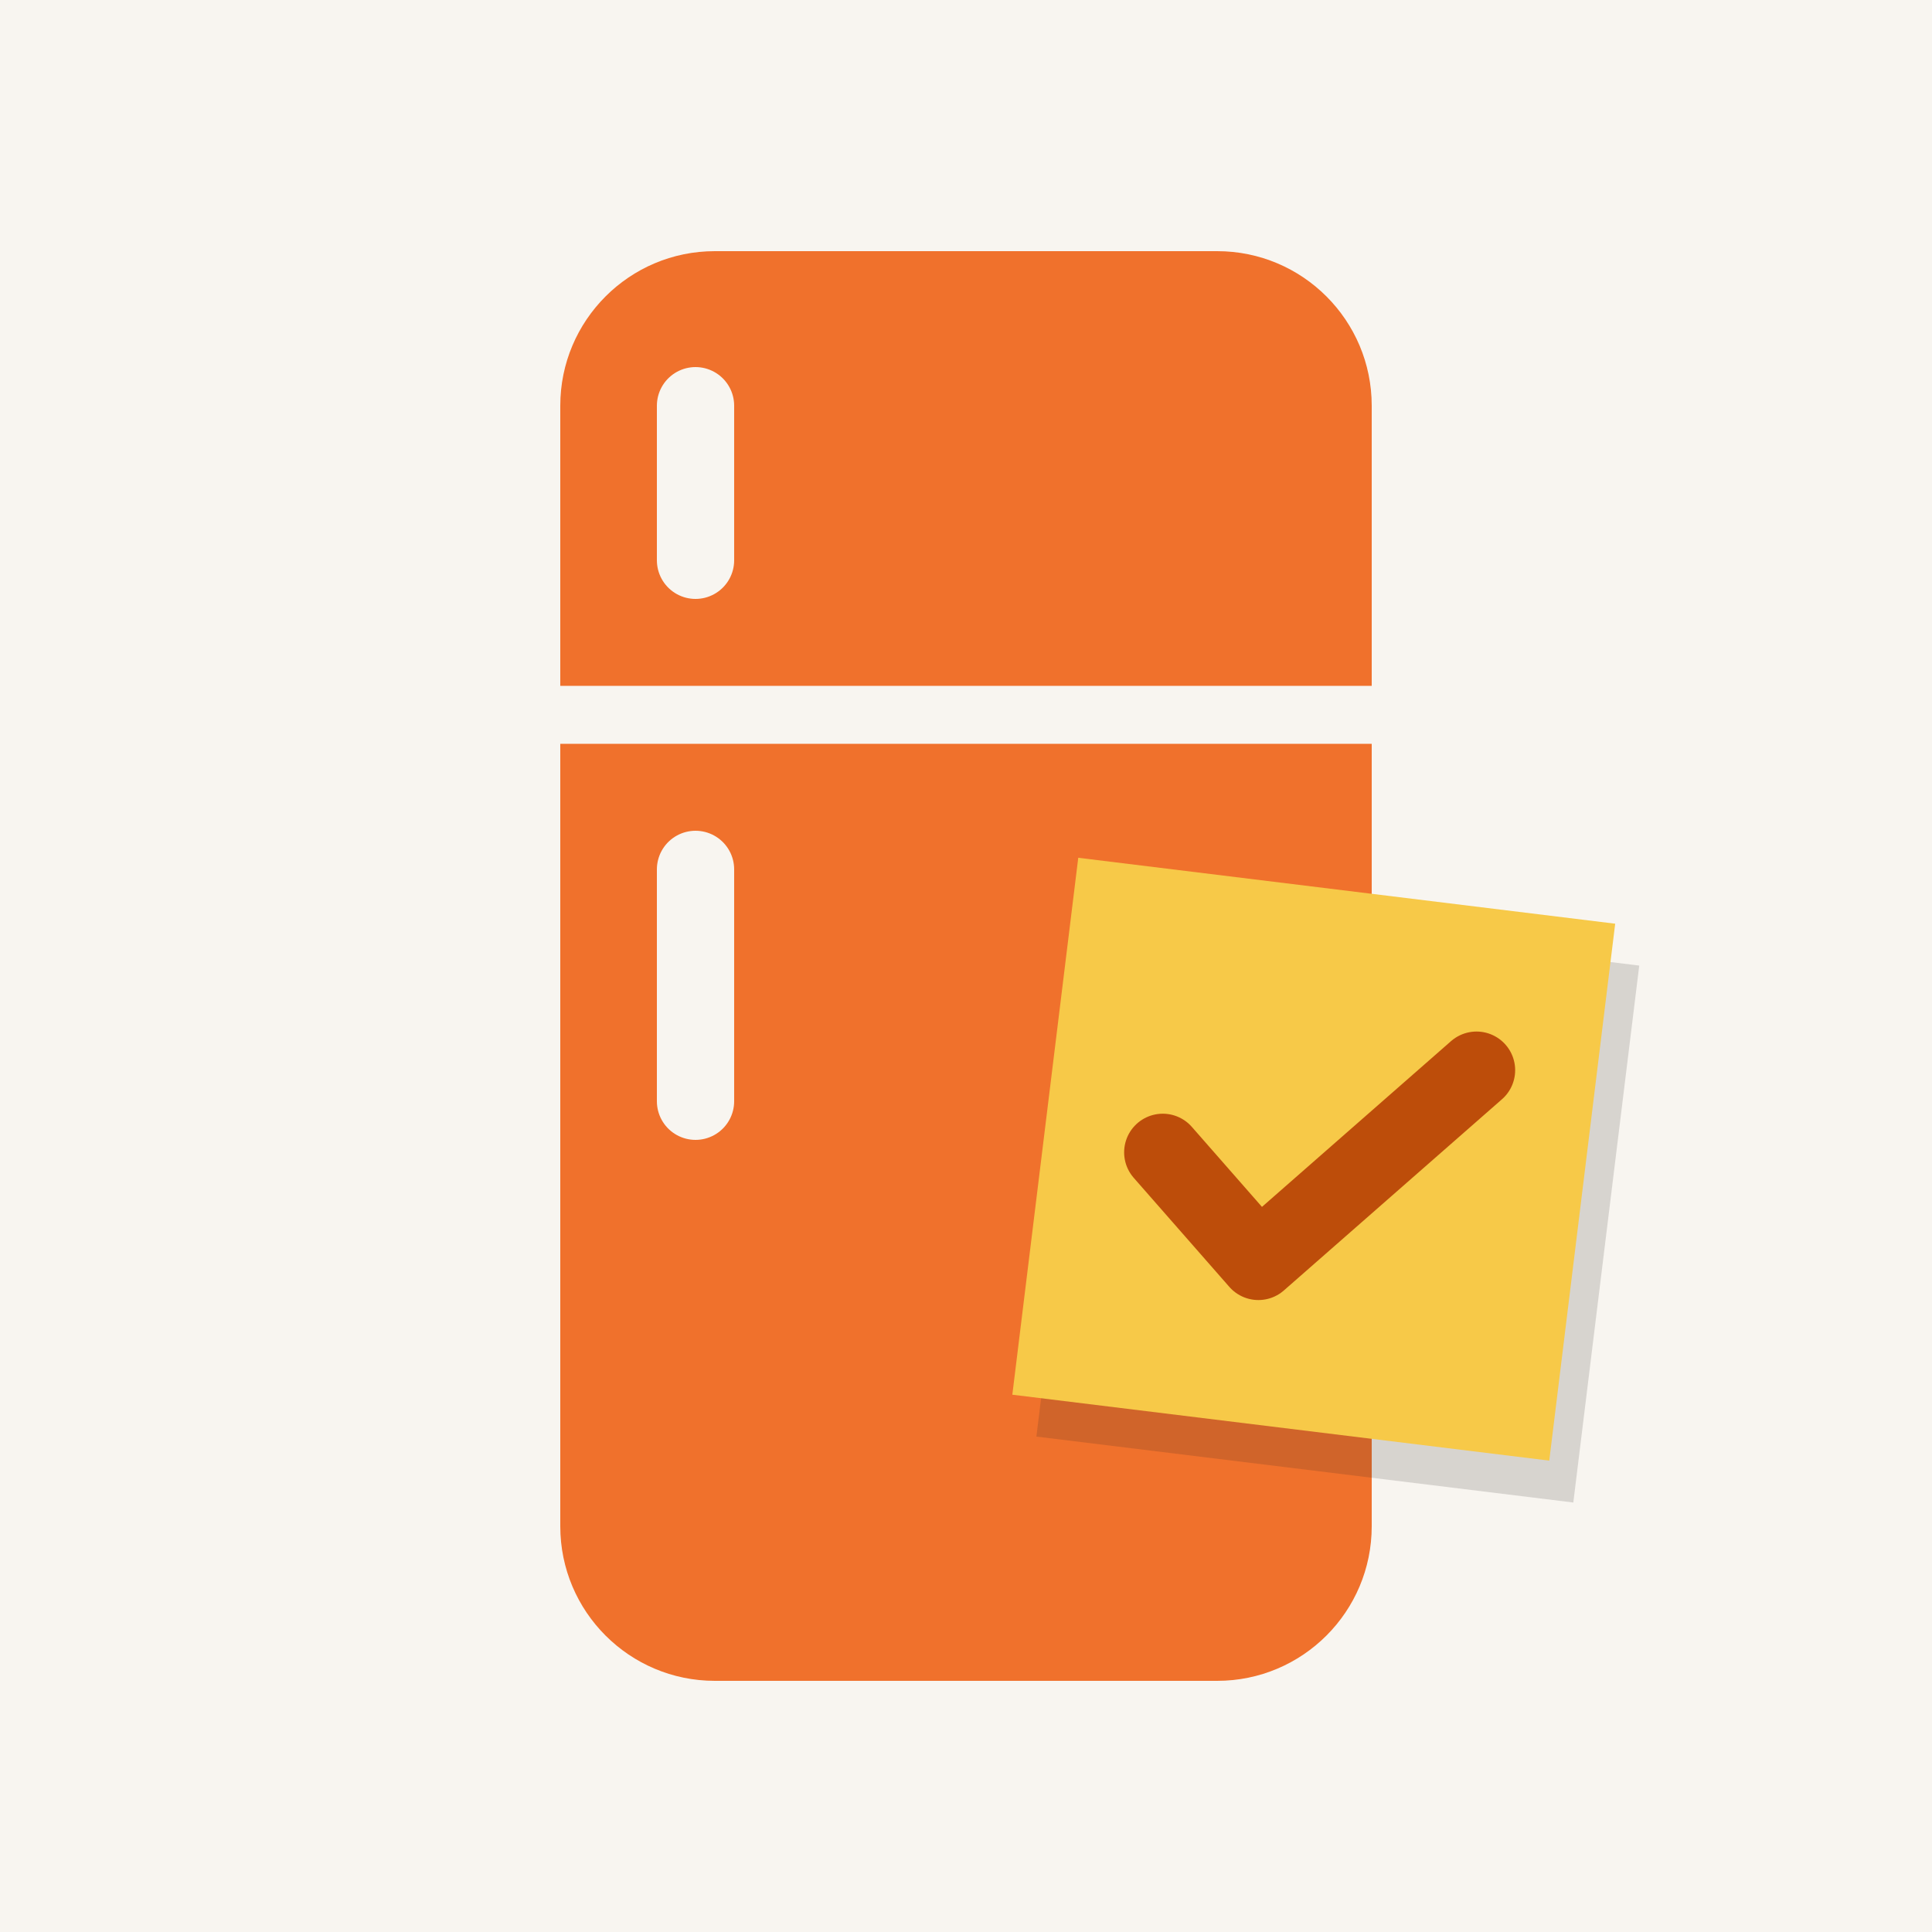
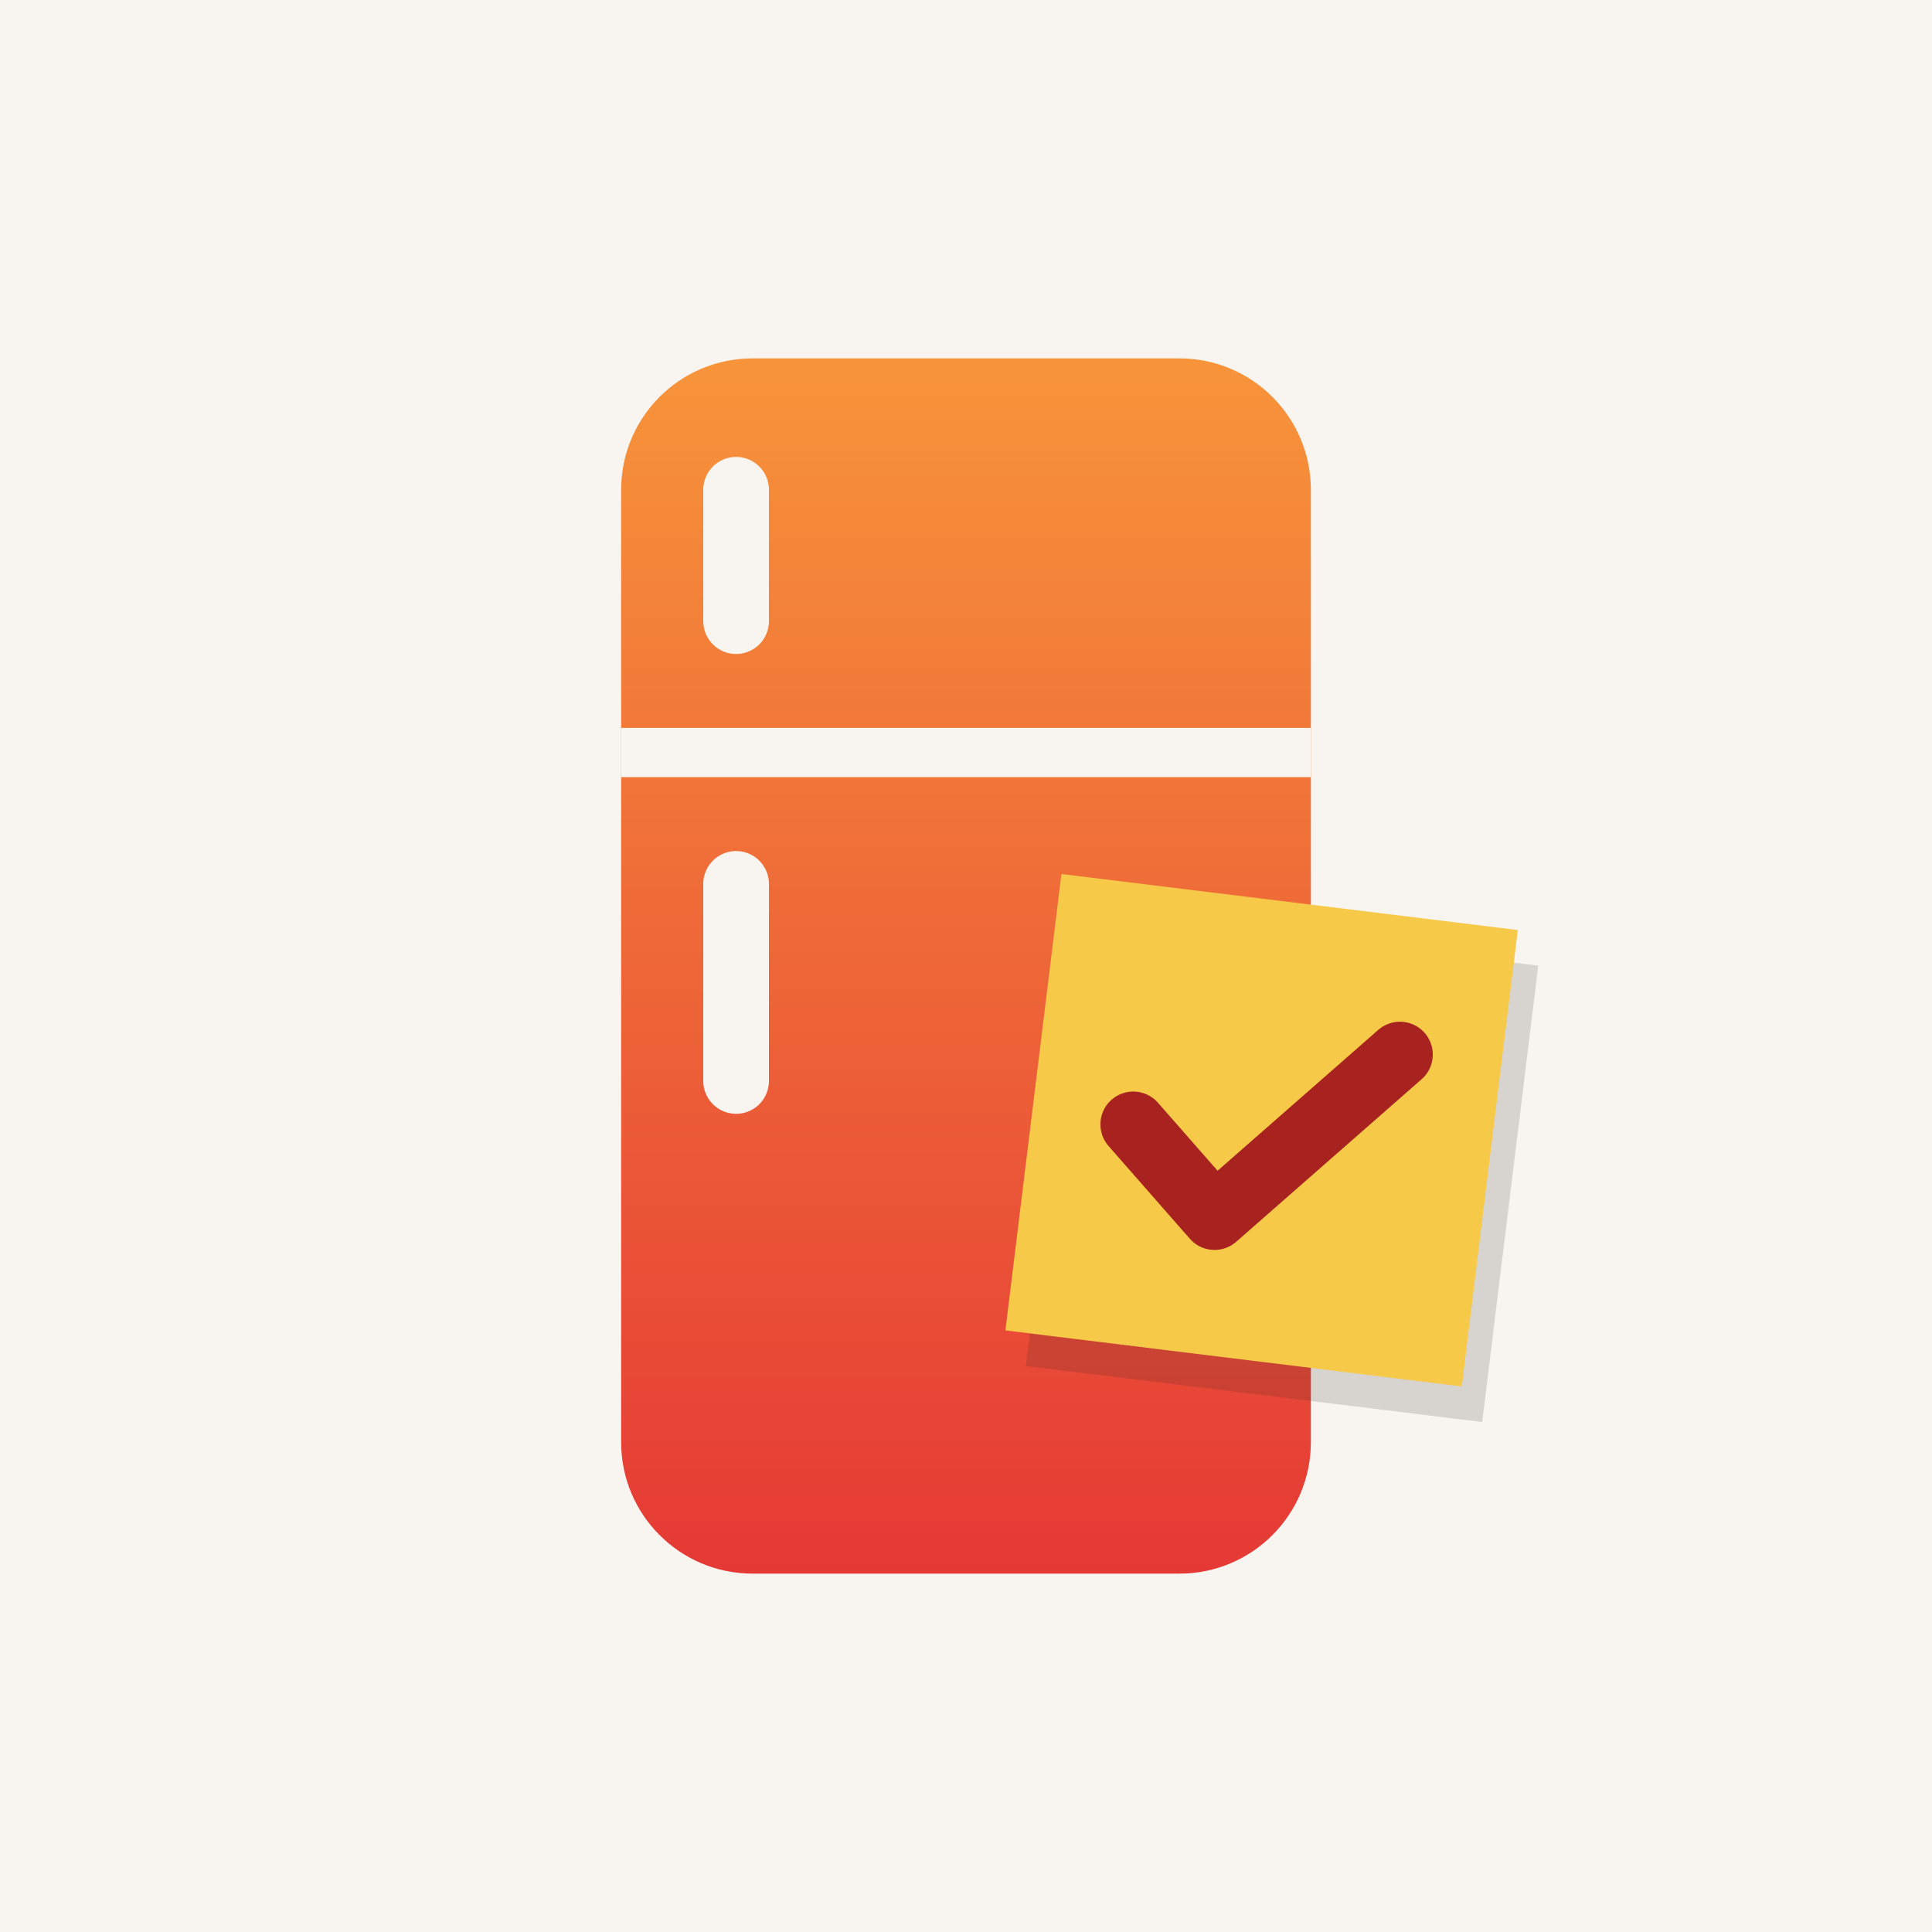
<svg xmlns="http://www.w3.org/2000/svg" viewBox="0 0 100 100">
+   <defs>
+     <linearGradient id="fridge" x1="0" y1="0" x2="0" y2="1">
+       <stop offset="0" stop-color="#f7943a" />
+       <stop offset="1" stop-color="#e53935" />
+     </linearGradient>
+   </defs>
  <rect width="100" height="100" fill="#f8f5f0" />
-   <rect x="29" y="13" width="42" height="74" rx="8" fill="#f0712c" />
-   <path d="M29 37 H71" stroke="#f8f5f0" stroke-width="3" />
-   <path d="M36 21 V29 M36 45 V57" stroke="#f8f5f0" stroke-width="4" stroke-linecap="round" />
-   <g transform="translate(68 60) rotate(7) translate(-14 -14)">
-     <rect x="1.5" y="2" width="28" height="28" fill="#2b2521" fill-opacity=".16" />
-     <rect width="28" height="28" fill="#f7c948" />
-     <path d="M6.2 14.6 L11.8 19.6 L21.8 8.4" fill="none" stroke="#bd4d0a" stroke-width="4" stroke-linecap="round" stroke-linejoin="round" />
+   <g transform="translate(50 50) scale(.85) translate(-50 -50)">
+     <rect x="29" y="13" width="42" height="74" rx="8" fill="url(#fridge)" />
+     <path d="M29 37 H71" stroke="#f8f5f0" stroke-width="3" />
+     <path d="M36 21 V29 M36 45 V57" stroke="#f8f5f0" stroke-width="4" stroke-linecap="round" />
+     <g transform="translate(68 60) rotate(7) translate(-14 -14)">
+       <rect x="1.5" y="2" width="28" height="28" fill="#2b2521" fill-opacity=".16" />
+       <rect width="28" height="28" fill="#f7c948" />
+       <path d="M6.2 14.6 L11.8 19.6 L21.8 8.4" fill="none" stroke="#a8231f" stroke-width="4" stroke-linecap="round" stroke-linejoin="round" />
+     </g>
  </g>
</svg>
